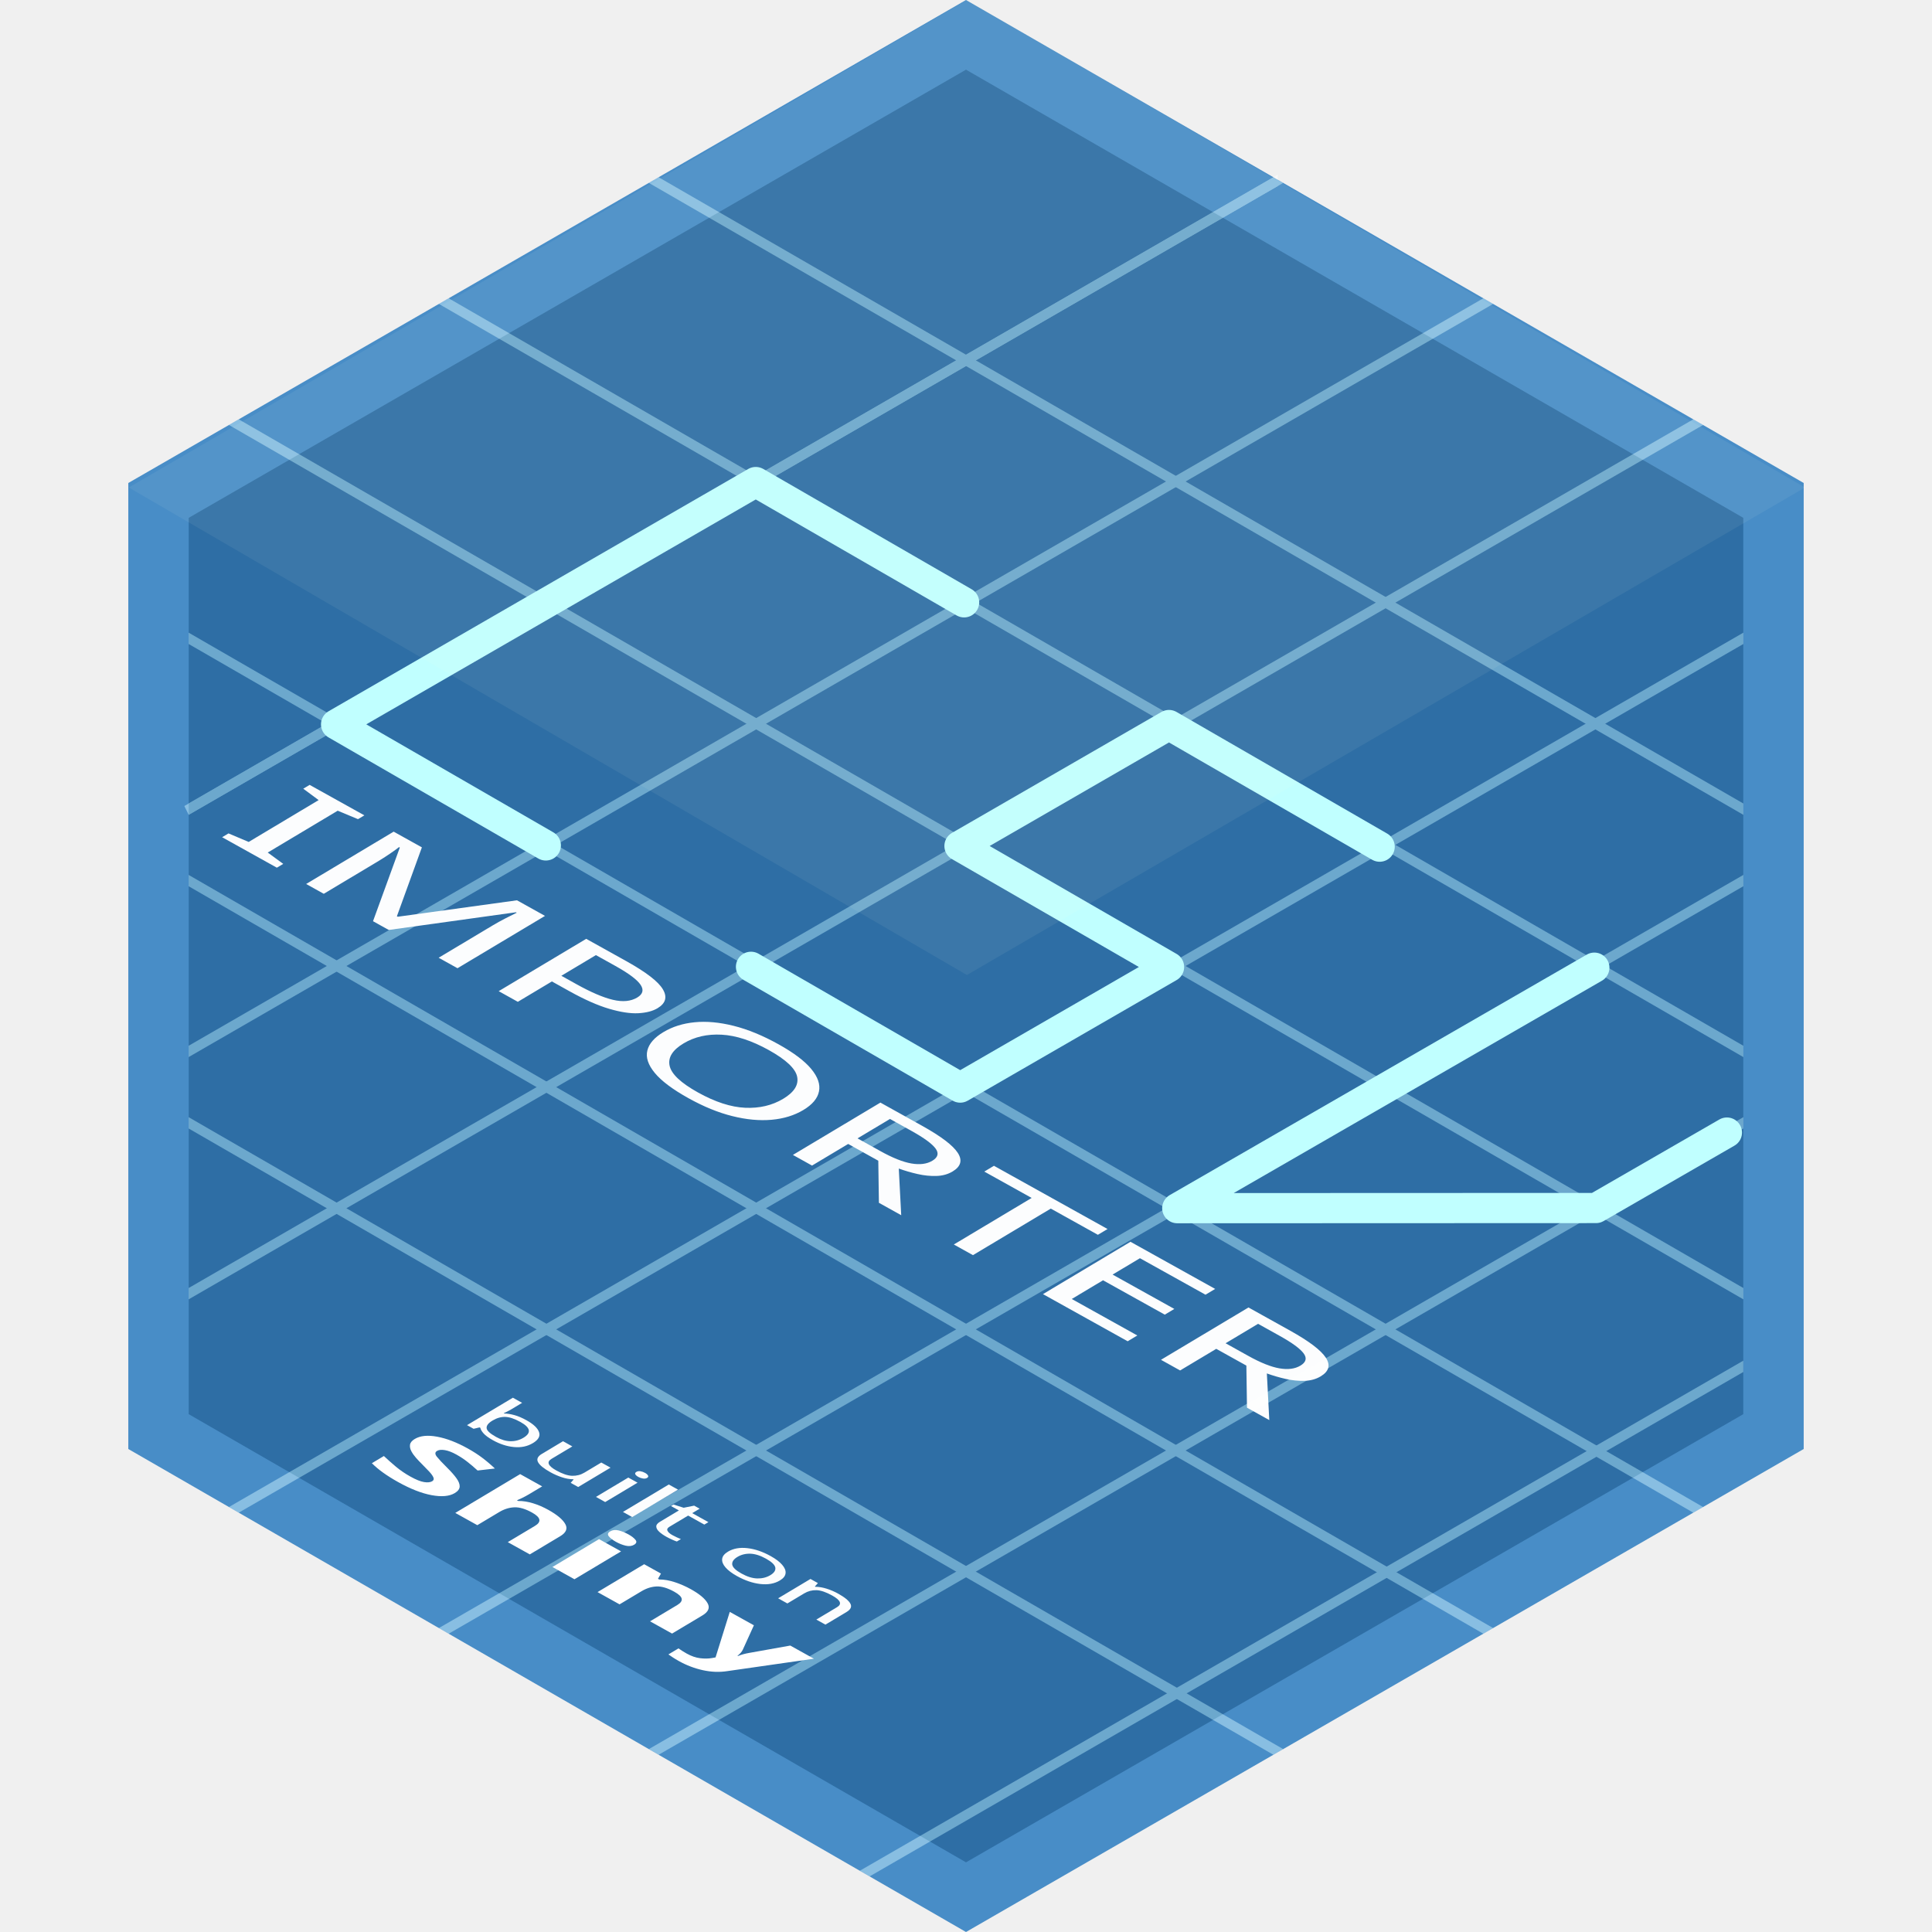
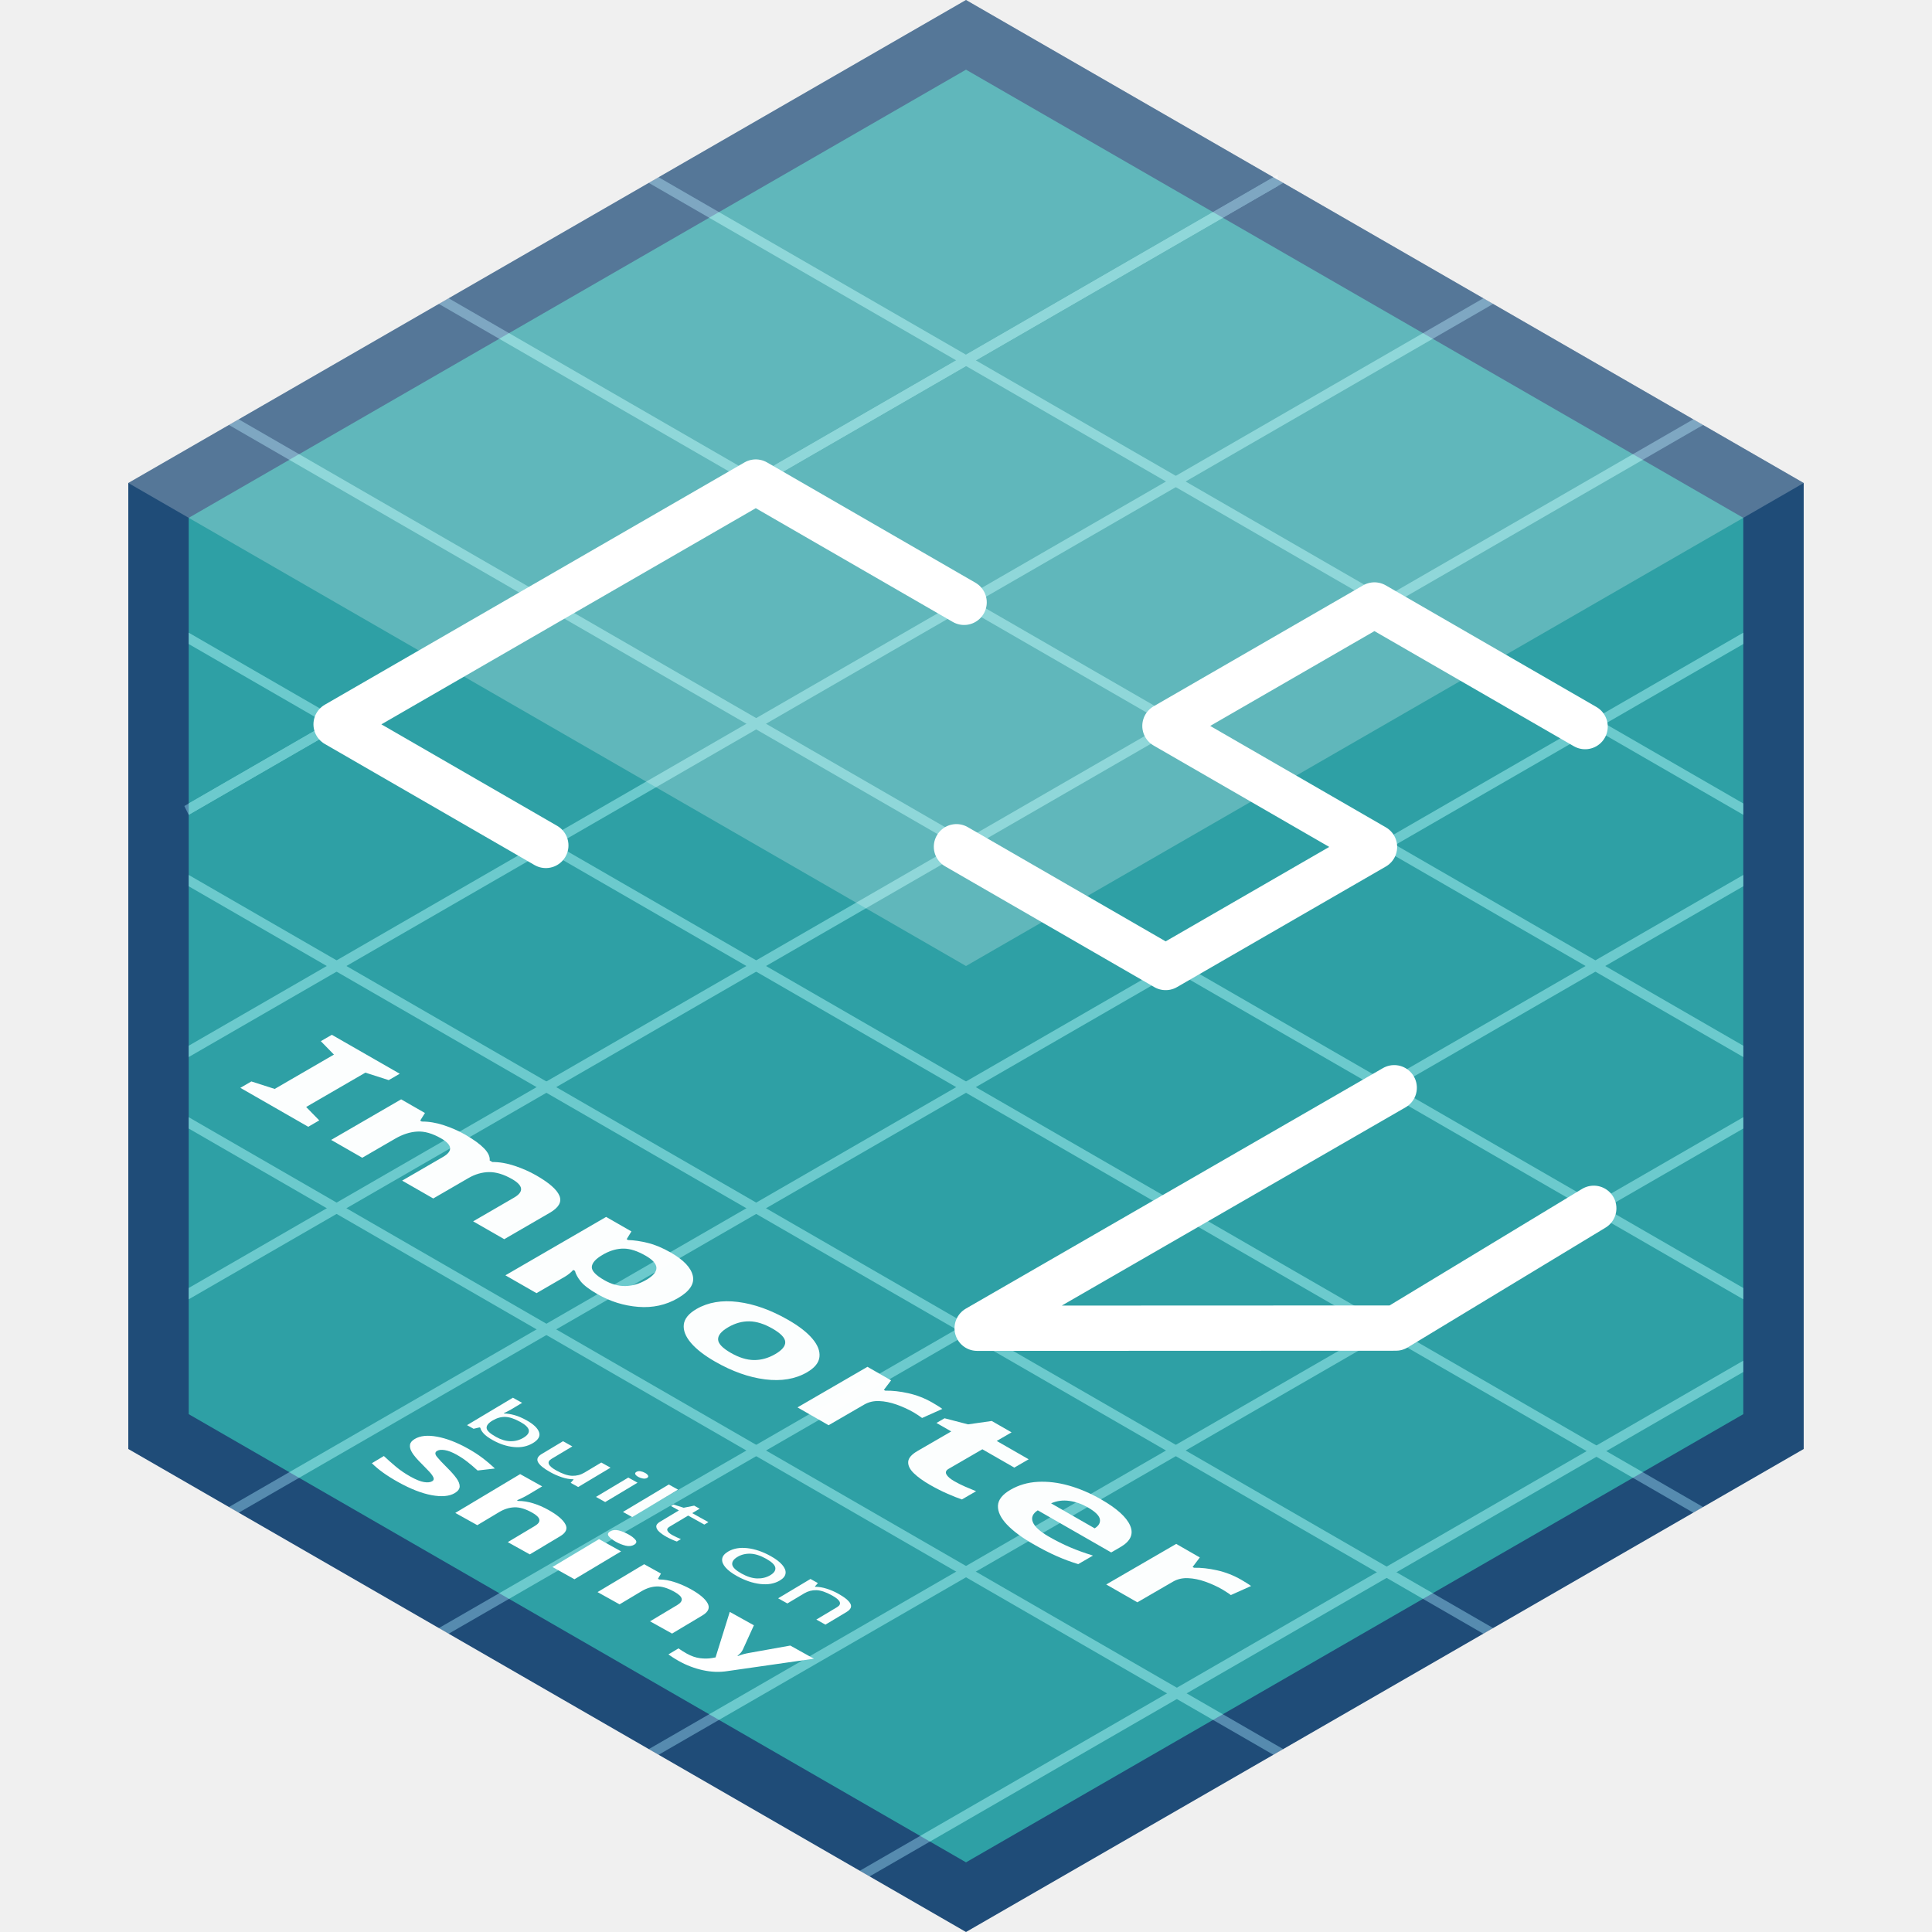
<svg xmlns="http://www.w3.org/2000/svg" width="512" height="512" viewBox="0 0 512 512" version="1.1" id="svg8">
  <defs id="defs2">
    </defs>
  <g id="layer1" style="display:inline;mix-blend-mode:normal">
-     <path style="fill:#2e6ea5;fill-opacity:1;stroke:#488dc7;stroke-width:15.996;stroke-linecap:round;stroke-miterlimit:4;stroke-dasharray:none;stroke-opacity:1;paint-order:fill markers stroke;stop-color:#000000" id="path861" d="M 469.797,379.436 256,502.872 42.203,379.436 42.203,132.564 256,9.128 469.797,132.564 Z" transform="matrix(1.000924,0,0,0.9995823,-0.2364416,0.1069389)" />
+     <path style="fill:#2ea0a5;fill-opacity:1;stroke:#1f4c78;stroke-width:15.996;stroke-linecap:round;stroke-miterlimit:4;stroke-dasharray:none;stroke-opacity:1;paint-order:fill markers stroke;stop-color:#000000" id="path861" d="M 469.797,379.436 256,502.872 42.203,379.436 42.203,132.564 256,9.128 469.797,132.564 Z" transform="matrix(1.000924,0,0,0.9995823,-0.2364416,0.1069389)" />
  </g>
  <g id="layer2" style="display:inline;mix-blend-mode:soft-light">
    <g id="g913">
      <g id="g1054" style="stroke:#ffffff;stroke-width:0.999;stroke-opacity:1" transform="matrix(1.000867,-0.5778506,0,1.000891,0.00113847,140.8587)">
        <path style="color:#000000;font-style:normal;font-variant:normal;font-weight:normal;font-stretch:normal;font-size:medium;line-height:normal;font-family:sans-serif;font-variant-ligatures:normal;font-variant-position:normal;font-variant-caps:normal;font-variant-numeric:normal;font-variant-alternates:normal;font-variant-east-asian:normal;font-feature-settings:normal;font-variation-settings:normal;text-indent:0;text-align:start;text-decoration:none;text-decoration-line:none;text-decoration-style:solid;text-decoration-color:#000000;letter-spacing:normal;word-spacing:normal;text-transform:none;writing-mode:lr-tb;direction:ltr;text-orientation:mixed;dominant-baseline:auto;baseline-shift:baseline;text-anchor:start;white-space:normal;shape-padding:0;shape-margin:0;inline-size:0;clip-rule:nonzero;display:inline;overflow:visible;visibility:visible;opacity:1;isolation:auto;mix-blend-mode:normal;color-interpolation:sRGB;color-interpolation-filters:linearRGB;solid-color:#000000;solid-opacity:1;vector-effect:none;fill:#ffffff;fill-opacity:1;fill-rule:nonzero;stroke:none;stroke-width:2.997;stroke-linecap:butt;stroke-linejoin:miter;stroke-miterlimit:4;stroke-dasharray:none;stroke-dashoffset:0;stroke-opacity:1;color-rendering:auto;image-rendering:auto;shape-rendering:auto;text-rendering:auto;enable-background:accumulate;stop-color:#000000;stop-opacity:1" d="M 63.218,296.279 H 461.6 v -2.998 H 60.622 Z" id="path922" />
        <path style="color:#000000;font-style:normal;font-variant:normal;font-weight:normal;font-stretch:normal;font-size:medium;line-height:normal;font-family:sans-serif;font-variant-ligatures:normal;font-variant-position:normal;font-variant-caps:normal;font-variant-numeric:normal;font-variant-alternates:normal;font-variant-east-asian:normal;font-feature-settings:normal;font-variation-settings:normal;text-indent:0;text-align:start;text-decoration:none;text-decoration-line:none;text-decoration-style:solid;text-decoration-color:#000000;letter-spacing:normal;word-spacing:normal;text-transform:none;writing-mode:lr-tb;direction:ltr;text-orientation:mixed;dominant-baseline:auto;baseline-shift:baseline;text-anchor:start;white-space:normal;shape-padding:0;shape-margin:0;inline-size:0;clip-rule:nonzero;display:inline;overflow:visible;visibility:visible;opacity:1;isolation:auto;mix-blend-mode:normal;color-interpolation:sRGB;color-interpolation-filters:linearRGB;solid-color:#000000;solid-opacity:1;vector-effect:none;fill:#ffffff;fill-opacity:1;fill-rule:nonzero;stroke:none;stroke-width:2.997;stroke-linecap:butt;stroke-linejoin:miter;stroke-miterlimit:4;stroke-dasharray:none;stroke-dashoffset:0;stroke-opacity:1;color-rendering:auto;image-rendering:auto;shape-rendering:auto;text-rendering:auto;enable-background:accumulate;stop-color:#000000;stop-opacity:1" d="m 118.798,360.422 h 342.801 v -2.998 H 116.203 Z" id="path918" />
        <path style="color:#000000;font-style:normal;font-variant:normal;font-weight:normal;font-stretch:normal;font-size:medium;line-height:normal;font-family:sans-serif;font-variant-ligatures:normal;font-variant-position:normal;font-variant-caps:normal;font-variant-numeric:normal;font-variant-alternates:normal;font-variant-east-asian:normal;font-feature-settings:normal;font-variation-settings:normal;text-indent:0;text-align:start;text-decoration:none;text-decoration-line:none;text-decoration-style:solid;text-decoration-color:#000000;letter-spacing:normal;word-spacing:normal;text-transform:none;writing-mode:lr-tb;direction:ltr;text-orientation:mixed;dominant-baseline:auto;baseline-shift:baseline;text-anchor:start;white-space:normal;shape-padding:0;shape-margin:0;inline-size:0;clip-rule:nonzero;display:inline;overflow:visible;visibility:visible;opacity:1;isolation:auto;mix-blend-mode:normal;color-interpolation:sRGB;color-interpolation-filters:linearRGB;solid-color:#000000;solid-opacity:1;vector-effect:none;fill:#ffffff;fill-opacity:1;fill-rule:nonzero;stroke:none;stroke-width:2.997;stroke-linecap:butt;stroke-linejoin:miter;stroke-miterlimit:4;stroke-dasharray:none;stroke-dashoffset:0;stroke-opacity:1;color-rendering:auto;image-rendering:auto;shape-rendering:auto;text-rendering:auto;enable-background:accumulate;stop-color:#000000;stop-opacity:1" d="m 174.387,424.564 h 287.213 v -2.998 H 171.81 Z" id="path914" />
        <path style="color:#000000;font-style:normal;font-variant:normal;font-weight:normal;font-stretch:normal;font-size:medium;line-height:normal;font-family:sans-serif;font-variant-ligatures:normal;font-variant-position:normal;font-variant-caps:normal;font-variant-numeric:normal;font-variant-alternates:normal;font-variant-east-asian:normal;font-feature-settings:normal;font-variation-settings:normal;text-indent:0;text-align:start;text-decoration:none;text-decoration-line:none;text-decoration-style:solid;text-decoration-color:#000000;letter-spacing:normal;word-spacing:normal;text-transform:none;writing-mode:lr-tb;direction:ltr;text-orientation:mixed;dominant-baseline:auto;baseline-shift:baseline;text-anchor:start;white-space:normal;shape-padding:0;shape-margin:0;inline-size:0;clip-rule:nonzero;display:inline;overflow:visible;visibility:visible;opacity:1;isolation:auto;mix-blend-mode:normal;color-interpolation:sRGB;color-interpolation-filters:linearRGB;solid-color:#000000;solid-opacity:1;vector-effect:none;fill:#ffffff;fill-opacity:1;fill-rule:nonzero;stroke:none;stroke-width:2.997;stroke-linecap:butt;stroke-linejoin:miter;stroke-miterlimit:4;stroke-dasharray:none;stroke-dashoffset:0;stroke-opacity:1;paint-order:fill markers stroke;color-rendering:auto;image-rendering:auto;shape-rendering:auto;text-rendering:auto;enable-background:accumulate;stop-color:#000000;stop-opacity:1" d="m 49.955,229.139 v 2.996 H 449.645 l 1.32,0.032 -2.619,-3.028 z" id="path980" />
        <path style="color:#000000;font-style:normal;font-variant:normal;font-weight:normal;font-stretch:normal;font-size:medium;line-height:normal;font-family:sans-serif;font-variant-ligatures:normal;font-variant-position:normal;font-variant-caps:normal;font-variant-numeric:normal;font-variant-alternates:normal;font-variant-east-asian:normal;font-feature-settings:normal;font-variation-settings:normal;text-indent:0;text-align:start;text-decoration:none;text-decoration-line:none;text-decoration-style:solid;text-decoration-color:#000000;letter-spacing:normal;word-spacing:normal;text-transform:none;writing-mode:lr-tb;direction:ltr;text-orientation:mixed;dominant-baseline:auto;baseline-shift:baseline;text-anchor:start;white-space:normal;shape-padding:0;shape-margin:0;inline-size:0;clip-rule:nonzero;display:inline;overflow:visible;visibility:visible;opacity:1;isolation:auto;mix-blend-mode:normal;color-interpolation:sRGB;color-interpolation-filters:linearRGB;solid-color:#000000;solid-opacity:1;vector-effect:none;fill:#ffffff;fill-opacity:1;fill-rule:nonzero;stroke:none;stroke-width:2.997;stroke-linecap:butt;stroke-linejoin:miter;stroke-miterlimit:4;stroke-dasharray:none;stroke-dashoffset:0;stroke-opacity:1;color-rendering:auto;image-rendering:auto;shape-rendering:auto;text-rendering:auto;enable-background:accumulate;stop-color:#000000;stop-opacity:1" d="m 49.955,164.996 v 2.996 H 394.049 l 1.28,-0.015 -2.573,-2.981 z" id="path976" />
        <path style="color:#000000;font-style:normal;font-variant:normal;font-weight:normal;font-stretch:normal;font-size:medium;line-height:normal;font-family:sans-serif;font-variant-ligatures:normal;font-variant-position:normal;font-variant-caps:normal;font-variant-numeric:normal;font-variant-alternates:normal;font-variant-east-asian:normal;font-feature-settings:normal;font-variation-settings:normal;text-indent:0;text-align:start;text-decoration:none;text-decoration-line:none;text-decoration-style:solid;text-decoration-color:#000000;letter-spacing:normal;word-spacing:normal;text-transform:none;writing-mode:lr-tb;direction:ltr;text-orientation:mixed;dominant-baseline:auto;baseline-shift:baseline;text-anchor:start;white-space:normal;shape-padding:0;shape-margin:0;inline-size:0;clip-rule:nonzero;display:inline;overflow:visible;visibility:visible;opacity:1;isolation:auto;mix-blend-mode:normal;color-interpolation:sRGB;color-interpolation-filters:linearRGB;solid-color:#000000;solid-opacity:1;vector-effect:none;fill:#ffffff;fill-opacity:1;fill-rule:nonzero;stroke:none;stroke-width:2.997;stroke-linecap:butt;stroke-linejoin:miter;stroke-miterlimit:4;stroke-dasharray:none;stroke-dashoffset:0;stroke-opacity:1;color-rendering:auto;image-rendering:auto;shape-rendering:auto;text-rendering:auto;enable-background:accumulate;stop-color:#000000;stop-opacity:1" d="m 49.955,100.852 v 2.998 H 338.322 v -2.998 z" id="path938" />
        <path style="color:#000000;font-style:normal;font-variant:normal;font-weight:normal;font-stretch:normal;font-size:medium;line-height:normal;font-family:sans-serif;font-variant-ligatures:normal;font-variant-position:normal;font-variant-caps:normal;font-variant-numeric:normal;font-variant-alternates:normal;font-variant-east-asian:normal;font-feature-settings:normal;font-variation-settings:normal;text-indent:0;text-align:start;text-decoration:none;text-decoration-line:none;text-decoration-style:solid;text-decoration-color:#000000;letter-spacing:normal;word-spacing:normal;text-transform:none;writing-mode:lr-tb;direction:ltr;text-orientation:mixed;dominant-baseline:auto;baseline-shift:baseline;text-anchor:start;white-space:normal;shape-padding:0;shape-margin:0;inline-size:0;clip-rule:nonzero;display:inline;overflow:visible;visibility:visible;opacity:1;isolation:auto;mix-blend-mode:soft-light;color-interpolation:sRGB;color-interpolation-filters:linearRGB;solid-color:#000000;solid-opacity:1;vector-effect:none;fill:#ffffff;fill-opacity:1;fill-rule:nonzero;stroke:none;stroke-width:2.997;stroke-linecap:butt;stroke-linejoin:miter;stroke-miterlimit:4;stroke-dasharray:none;stroke-dashoffset:0;stroke-opacity:1;color-rendering:auto;image-rendering:auto;shape-rendering:auto;text-rendering:auto;enable-background:accumulate;stop-color:#000000;stop-opacity:1" d="m 230.261,489.027 h 231.321 v -2.996 H 227.661 Z" id="path910" />
      </g>
      <g id="g1054-0" style="stroke:#ffffff;stroke-width:0.999;stroke-opacity:1" transform="matrix(-1.000867,-0.5778506,0,1.000891,511.9989,140.8587)">
        <path style="color:#000000;font-style:normal;font-variant:normal;font-weight:normal;font-stretch:normal;font-size:medium;line-height:normal;font-family:sans-serif;font-variant-ligatures:normal;font-variant-position:normal;font-variant-caps:normal;font-variant-numeric:normal;font-variant-alternates:normal;font-variant-east-asian:normal;font-feature-settings:normal;font-variation-settings:normal;text-indent:0;text-align:start;text-decoration:none;text-decoration-line:none;text-decoration-style:solid;text-decoration-color:#000000;letter-spacing:normal;word-spacing:normal;text-transform:none;writing-mode:lr-tb;direction:ltr;text-orientation:mixed;dominant-baseline:auto;baseline-shift:baseline;text-anchor:start;white-space:normal;shape-padding:0;shape-margin:0;inline-size:0;clip-rule:nonzero;display:inline;overflow:visible;visibility:visible;opacity:1;isolation:auto;mix-blend-mode:normal;color-interpolation:sRGB;color-interpolation-filters:linearRGB;solid-color:#000000;solid-opacity:1;vector-effect:none;fill:#ffffff;fill-opacity:1;fill-rule:nonzero;stroke:none;stroke-width:2.997;stroke-linecap:butt;stroke-linejoin:miter;stroke-miterlimit:4;stroke-dasharray:none;stroke-dashoffset:0;stroke-opacity:1;color-rendering:auto;image-rendering:auto;shape-rendering:auto;text-rendering:auto;enable-background:accumulate;stop-color:#000000;stop-opacity:1" d="m 63.214,296.279 h 398.386 v -2.998 H 60.61 Z" id="path934" />
        <path style="color:#000000;font-style:normal;font-variant:normal;font-weight:normal;font-stretch:normal;font-size:medium;line-height:normal;font-family:sans-serif;font-variant-ligatures:normal;font-variant-position:normal;font-variant-caps:normal;font-variant-numeric:normal;font-variant-alternates:normal;font-variant-east-asian:normal;font-feature-settings:normal;font-variation-settings:normal;text-indent:0;text-align:start;text-decoration:none;text-decoration-line:none;text-decoration-style:solid;text-decoration-color:#000000;letter-spacing:normal;word-spacing:normal;text-transform:none;writing-mode:lr-tb;direction:ltr;text-orientation:mixed;dominant-baseline:auto;baseline-shift:baseline;text-anchor:start;white-space:normal;shape-padding:0;shape-margin:0;inline-size:0;clip-rule:nonzero;display:inline;overflow:visible;visibility:visible;opacity:1;isolation:auto;mix-blend-mode:normal;color-interpolation:sRGB;color-interpolation-filters:linearRGB;solid-color:#000000;solid-opacity:1;vector-effect:none;fill:#ffffff;fill-opacity:1;fill-rule:nonzero;stroke:none;stroke-width:2.997;stroke-linecap:butt;stroke-linejoin:miter;stroke-miterlimit:4;stroke-dasharray:none;stroke-dashoffset:0;stroke-opacity:1;color-rendering:auto;image-rendering:auto;shape-rendering:auto;text-rendering:auto;enable-background:accumulate;stop-color:#000000;stop-opacity:1" d="m 118.798,360.422 h 342.801 v -2.998 H 116.199 Z" id="path930" />
        <path style="color:#000000;font-style:normal;font-variant:normal;font-weight:normal;font-stretch:normal;font-size:medium;line-height:normal;font-family:sans-serif;font-variant-ligatures:normal;font-variant-position:normal;font-variant-caps:normal;font-variant-numeric:normal;font-variant-alternates:normal;font-variant-east-asian:normal;font-feature-settings:normal;font-variation-settings:normal;text-indent:0;text-align:start;text-decoration:none;text-decoration-line:none;text-decoration-style:solid;text-decoration-color:#000000;letter-spacing:normal;word-spacing:normal;text-transform:none;writing-mode:lr-tb;direction:ltr;text-orientation:mixed;dominant-baseline:auto;baseline-shift:baseline;text-anchor:start;white-space:normal;shape-padding:0;shape-margin:0;inline-size:0;clip-rule:nonzero;display:inline;overflow:visible;visibility:visible;opacity:1;isolation:auto;mix-blend-mode:normal;color-interpolation:sRGB;color-interpolation-filters:linearRGB;solid-color:#000000;solid-opacity:1;vector-effect:none;fill:#ffffff;fill-opacity:1;fill-rule:nonzero;stroke:none;stroke-width:2.997;stroke-linecap:butt;stroke-linejoin:miter;stroke-miterlimit:4;stroke-dasharray:none;stroke-dashoffset:0;stroke-opacity:1;color-rendering:auto;image-rendering:auto;shape-rendering:auto;text-rendering:auto;enable-background:accumulate;stop-color:#000000;stop-opacity:1" d="m 174.379,424.564 h 287.221 v -2.998 H 171.787 Z" id="path926" />
        <path style="color:#000000;font-style:normal;font-variant:normal;font-weight:normal;font-stretch:normal;font-size:medium;line-height:normal;font-family:sans-serif;font-variant-ligatures:normal;font-variant-position:normal;font-variant-caps:normal;font-variant-numeric:normal;font-variant-alternates:normal;font-variant-east-asian:normal;font-feature-settings:normal;font-variation-settings:normal;text-indent:0;text-align:start;text-decoration:none;text-decoration-line:none;text-decoration-style:solid;text-decoration-color:#000000;letter-spacing:normal;word-spacing:normal;text-transform:none;writing-mode:lr-tb;direction:ltr;text-orientation:mixed;dominant-baseline:auto;baseline-shift:baseline;text-anchor:start;white-space:normal;shape-padding:0;shape-margin:0;inline-size:0;clip-rule:nonzero;display:inline;overflow:visible;visibility:visible;opacity:1;isolation:auto;mix-blend-mode:normal;color-interpolation:sRGB;color-interpolation-filters:linearRGB;solid-color:#000000;solid-opacity:1;vector-effect:none;fill:#ffffff;fill-opacity:1;fill-rule:nonzero;stroke:none;stroke-linecap:butt;stroke-linejoin:miter;stroke-miterlimit:4;stroke-dasharray:none;stroke-dashoffset:0;stroke-opacity:1;color-rendering:auto;image-rendering:auto;shape-rendering:auto;text-rendering:auto;enable-background:accumulate;stop-color:#000000;stop-opacity:1" d="m 49.955,229.139 v 2.996 H 450.941 l -2.605,-2.996 z" id="path1007-1-2" />
        <path style="color:#000000;font-style:normal;font-variant:normal;font-weight:normal;font-stretch:normal;font-size:medium;line-height:normal;font-family:sans-serif;font-variant-ligatures:normal;font-variant-position:normal;font-variant-caps:normal;font-variant-numeric:normal;font-variant-alternates:normal;font-variant-east-asian:normal;font-feature-settings:normal;font-variation-settings:normal;text-indent:0;text-align:start;text-decoration:none;text-decoration-line:none;text-decoration-style:solid;text-decoration-color:#000000;letter-spacing:normal;word-spacing:normal;text-transform:none;writing-mode:lr-tb;direction:ltr;text-orientation:mixed;dominant-baseline:auto;baseline-shift:baseline;text-anchor:start;white-space:normal;shape-padding:0;shape-margin:0;inline-size:0;clip-rule:nonzero;display:inline;overflow:visible;visibility:visible;opacity:1;isolation:auto;mix-blend-mode:normal;color-interpolation:sRGB;color-interpolation-filters:linearRGB;solid-color:#000000;solid-opacity:1;vector-effect:none;fill:#ffffff;fill-opacity:1;fill-rule:nonzero;stroke:none;stroke-linecap:butt;stroke-linejoin:miter;stroke-miterlimit:4;stroke-dasharray:none;stroke-dashoffset:0;stroke-opacity:1;color-rendering:auto;image-rendering:auto;shape-rendering:auto;text-rendering:auto;enable-background:accumulate;stop-color:#000000;stop-opacity:1" d="m 49.955,164.996 v 2.996 H 395.348 l -2.595,-2.996 z" id="path1007-2-9" />
        <path style="color:#000000;font-style:normal;font-variant:normal;font-weight:normal;font-stretch:normal;font-size:medium;line-height:normal;font-family:sans-serif;font-variant-ligatures:normal;font-variant-position:normal;font-variant-caps:normal;font-variant-numeric:normal;font-variant-alternates:normal;font-variant-east-asian:normal;font-feature-settings:normal;font-variation-settings:normal;text-indent:0;text-align:start;text-decoration:none;text-decoration-line:none;text-decoration-style:solid;text-decoration-color:#000000;letter-spacing:normal;word-spacing:normal;text-transform:none;writing-mode:lr-tb;direction:ltr;text-orientation:mixed;dominant-baseline:auto;baseline-shift:baseline;text-anchor:start;white-space:normal;shape-padding:0;shape-margin:0;inline-size:0;clip-rule:nonzero;display:inline;overflow:visible;visibility:visible;opacity:1;isolation:auto;mix-blend-mode:normal;color-interpolation:sRGB;color-interpolation-filters:linearRGB;solid-color:#000000;solid-opacity:1;vector-effect:none;fill:#ffffff;fill-opacity:1;fill-rule:nonzero;stroke:none;stroke-linecap:butt;stroke-linejoin:miter;stroke-miterlimit:4;stroke-dasharray:none;stroke-dashoffset:0;stroke-opacity:1;color-rendering:auto;image-rendering:auto;shape-rendering:auto;text-rendering:auto;enable-background:accumulate;stop-color:#000000;stop-opacity:1" d="m 49.955,100.852 v 2.998 H 339.767 l -2.599,-2.998 z" id="path1007-45-9" />
      </g>
      <path style="color:#000000;font-style:normal;font-variant:normal;font-weight:normal;font-stretch:normal;font-size:medium;line-height:normal;font-family:sans-serif;font-variant-ligatures:normal;font-variant-position:normal;font-variant-caps:normal;font-variant-numeric:normal;font-variant-alternates:normal;font-variant-east-asian:normal;font-feature-settings:normal;font-variation-settings:normal;text-indent:0;text-align:start;text-decoration:none;text-decoration-line:none;text-decoration-style:solid;text-decoration-color:#000000;letter-spacing:normal;word-spacing:normal;text-transform:none;writing-mode:lr-tb;direction:ltr;text-orientation:mixed;dominant-baseline:auto;baseline-shift:baseline;text-anchor:start;white-space:normal;shape-padding:0;shape-margin:0;inline-size:0;clip-rule:nonzero;display:inline;overflow:visible;visibility:visible;opacity:1;isolation:auto;mix-blend-mode:normal;color-interpolation:sRGB;color-interpolation-filters:linearRGB;solid-color:#000000;solid-opacity:1;vector-effect:none;fill:#ffffff;fill-opacity:1;fill-rule:nonzero;stroke:none;stroke-width:3;stroke-linecap:butt;stroke-linejoin:miter;stroke-miterlimit:4;stroke-dasharray:none;stroke-dashoffset:0;stroke-opacity:1;color-rendering:auto;image-rendering:auto;shape-rendering:auto;text-rendering:auto;enable-background:accumulate;stop-color:#000000;stop-opacity:1" d="m 48.847,213.605 1.152,2.329 290.064,-167.457 -2.6,-1.505 z" id="path938-9" />
    </g>
  </g>
  <g id="layer4" style="display:inline">
-     <path style="fill:none;stroke:#c0ffff;stroke-width:8;stroke-linecap:round;stroke-linejoin:round;stroke-miterlimit:4;stroke-dasharray:none;stroke-opacity:1" d="m 365.625,224.375 -55.831,-32.234 -55.522,32.056 55.542,32.067 -55.351,31.957 -55.441,-32.009" id="path857" />
-     <path style="font-variation-settings:normal;opacity:1;vector-effect:none;fill:none;fill-opacity:1;stroke:#c0ffff;stroke-width:8;stroke-linecap:round;stroke-linejoin:round;stroke-miterlimit:4;stroke-dasharray:none;stroke-dashoffset:0;stroke-opacity:1;stop-color:#000000;stop-opacity:1" d="M 255.5,159.625 200.285,127.747 89.068,191.958 144.65,224.049" id="path859" />
-     <path id="rect1226" style="font-variation-settings:normal;display:inline;opacity:1;vector-effect:none;fill:none;fill-opacity:1;stroke:#c0ffff;stroke-width:8;stroke-linecap:round;stroke-linejoin:round;stroke-miterlimit:4;stroke-dasharray:none;stroke-dashoffset:0;stroke-opacity:1;paint-order:fill markers stroke;stop-color:#000000;stop-opacity:1" d="m 457.648,300.141 -34.687,19.995 -110.973,0.043 110.528,-63.738" />
-     <text xml:space="preserve" style="font-style:normal;font-variant:normal;font-weight:300;font-stretch:normal;font-size:45.933px;line-height:1.25;font-family:'Leelawadee UI';-inkscape-font-specification:'Leelawadee UI, Light';font-variant-ligatures:normal;font-variant-caps:normal;font-variant-numeric:normal;font-variant-east-asian:normal;letter-spacing:0px;word-spacing:0px;display:inline;fill:#ffffff;fill-opacity:0.983;stroke:none;stroke-width:1" x="179.936" y="231.606" id="text1246-5" transform="matrix(1.224745,0.6817228,-0.7071068,0.4229037,0,0)">
-       <tspan id="tspan1244-3" x="179.936" y="231.606" style="font-style:normal;font-variant:normal;font-weight:300;font-stretch:normal;font-size:45.933px;font-family:'Leelawadee UI';-inkscape-font-specification:'Leelawadee UI, Light';font-variant-ligatures:normal;font-variant-caps:normal;font-variant-numeric:normal;font-variant-east-asian:normal;fill:#ffffff;fill-opacity:0.983;stroke-width:1">IMPORTER</tspan>
+     <path style="fill:none;stroke:#ffffff;stroke-width:12;stroke-linecap:round;stroke-linejoin:round;stroke-miterlimit:4;stroke-dasharray:none;stroke-opacity:1" d="m 420.072,192.555 -55.831,-32.234 -55.522,32.056 55.542,32.067 -55.351,31.957 -55.441,-32.009" id="path857" />
+     <path style="font-variation-settings:normal;opacity:1;fill:none;fill-opacity:1;stroke:#ffffff;stroke-width:12;stroke-linecap:round;stroke-linejoin:round;stroke-miterlimit:4;stroke-dasharray:none;stroke-dashoffset:0;stroke-opacity:1;stop-color:#000000;stop-opacity:1" d="M 255.5,159.625 200.285,127.747 89.068,191.958 144.65,224.049" id="path859" />
+     <path id="rect1226" style="font-variation-settings:normal;display:inline;opacity:1;fill:none;fill-opacity:1;stroke:#ffffff;stroke-width:12;stroke-linecap:round;stroke-linejoin:round;stroke-miterlimit:4;stroke-dasharray:none;stroke-dashoffset:0;stroke-opacity:1;paint-order:fill markers stroke;stop-color:#000000;stop-opacity:1" d="m 422.365,320.211 -52.437,31.745 -110.973,0.043 110.528,-63.738" />
+     <text xml:space="preserve" style="font-style:normal;font-variant:normal;font-weight:300;font-stretch:normal;font-size:46.544px;line-height:1.25;font-family:'Leelawadee UI';-inkscape-font-specification:'Leelawadee UI, Light';font-variant-ligatures:normal;font-variant-caps:normal;font-variant-numeric:normal;font-variant-east-asian:normal;letter-spacing:0px;word-spacing:0px;display:inline;fill:#ffffff;fill-opacity:0.983;stroke:none;stroke-width:1.012;stroke-miterlimit:4;stroke-dasharray:none" x="235.771" y="299.229" id="text1246-5" transform="matrix(1.188573,0.6817228,-0.7295457,0.4229037,0,0)">
+       <tspan id="tspan1244-3" x="235.771" y="299.229" style="font-style:normal;font-variant:normal;font-weight:bold;font-stretch:normal;font-size:46.544px;font-family:'Leelawadee UI';-inkscape-font-specification:'Leelawadee UI Bold';font-variant-ligatures:normal;font-variant-caps:normal;font-variant-numeric:normal;font-variant-east-asian:normal;fill:#ffffff;fill-opacity:0.983;stroke-width:1.012;stroke-miterlimit:4;stroke-dasharray:none">Importer</tspan>
    </text>
  </g>
  <g id="layer5" style="display:inline">
    <text xml:space="preserve" style="font-style:normal;font-variant:normal;font-weight:bold;font-stretch:normal;font-size:32px;line-height:1.25;font-family:'Leelawadee UI';-inkscape-font-specification:'Leelawadee UI, Bold';font-variant-ligatures:normal;font-variant-caps:normal;font-variant-numeric:normal;font-variant-east-asian:normal;letter-spacing:0px;word-spacing:0px;display:inline;fill:#ffffff;fill-opacity:1;stroke:none;stroke-width:1" x="314.399" y="408.792" id="text1246-8" transform="matrix(1.224745,0.6817228,-0.7071068,0.4229037,0,0)">
      <tspan id="tspan1244-4" x="314.399" y="408.792" style="font-style:normal;font-variant:normal;font-weight:bold;font-stretch:normal;font-size:32px;font-family:'Leelawadee UI';-inkscape-font-specification:'Leelawadee UI, Bold';font-variant-ligatures:normal;font-variant-caps:normal;font-variant-numeric:normal;font-variant-east-asian:normal;fill:#ffffff;fill-opacity:1;stroke-width:1">Shiny</tspan>
    </text>
    <text xml:space="preserve" style="font-style:normal;font-variant:normal;font-weight:300;font-stretch:normal;font-size:22.627px;line-height:1.25;font-family:'Leelawadee UI';-inkscape-font-specification:'Leelawadee UI, Light';font-variant-ligatures:normal;font-variant-caps:normal;font-variant-numeric:normal;font-variant-east-asian:normal;letter-spacing:0px;word-spacing:0px;display:inline;fill:#ffffff;fill-opacity:0.983;stroke:none;stroke-width:1" x="317.476" y="378.184" id="text1246" transform="matrix(1.224745,0.6817228,-0.7071068,0.4229037,0,0)">
      <tspan id="tspan1244" x="317.476" y="378.184" style="font-style:normal;font-variant:normal;font-weight:300;font-stretch:normal;font-size:22.627px;font-family:'Leelawadee UI';-inkscape-font-specification:'Leelawadee UI, Light';font-variant-ligatures:normal;font-variant-caps:normal;font-variant-numeric:normal;font-variant-east-asian:normal;fill:#ffffff;fill-opacity:0.983;stroke-width:1">built on </tspan>
    </text>
  </g>
  <g id="layer3" style="display:inline">
-     <rect style="font-variation-settings:normal;opacity:1;vector-effect:none;fill:#fffede;fill-opacity:0.064;stroke:none;stroke-width:16.089;stroke-linecap:round;stroke-linejoin:miter;stroke-miterlimit:4;stroke-dasharray:none;stroke-dashoffset:0;stroke-opacity:1;paint-order:fill markers stroke;stop-color:#000000;stop-opacity:1" id="rect879" width="256.945" height="256.945" x="-108.729" y="148.216" transform="matrix(0.8644003,-0.5028043,0.8644003,0.5028043,0,0)" />
+     <rect style="font-variation-settings:normal;opacity:1;vector-effect:none;fill:#ffffff;fill-opacity:0.24;stroke:none;stroke-width:16.046;stroke-linecap:round;stroke-linejoin:miter;stroke-miterlimit:4;stroke-dasharray:none;stroke-dashoffset:0;stroke-opacity:1;paint-order:fill markers stroke;stop-color:#000000;stop-opacity:1" id="rect879" width="256.258" height="256.258" x="-108.506" y="147.752" transform="matrix(0.8663155,-0.4994972,0.8663155,0.4994972,0,0)" />
  </g>
</svg>
